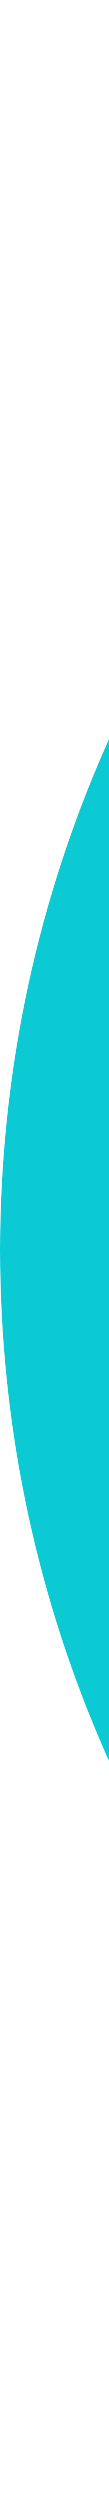
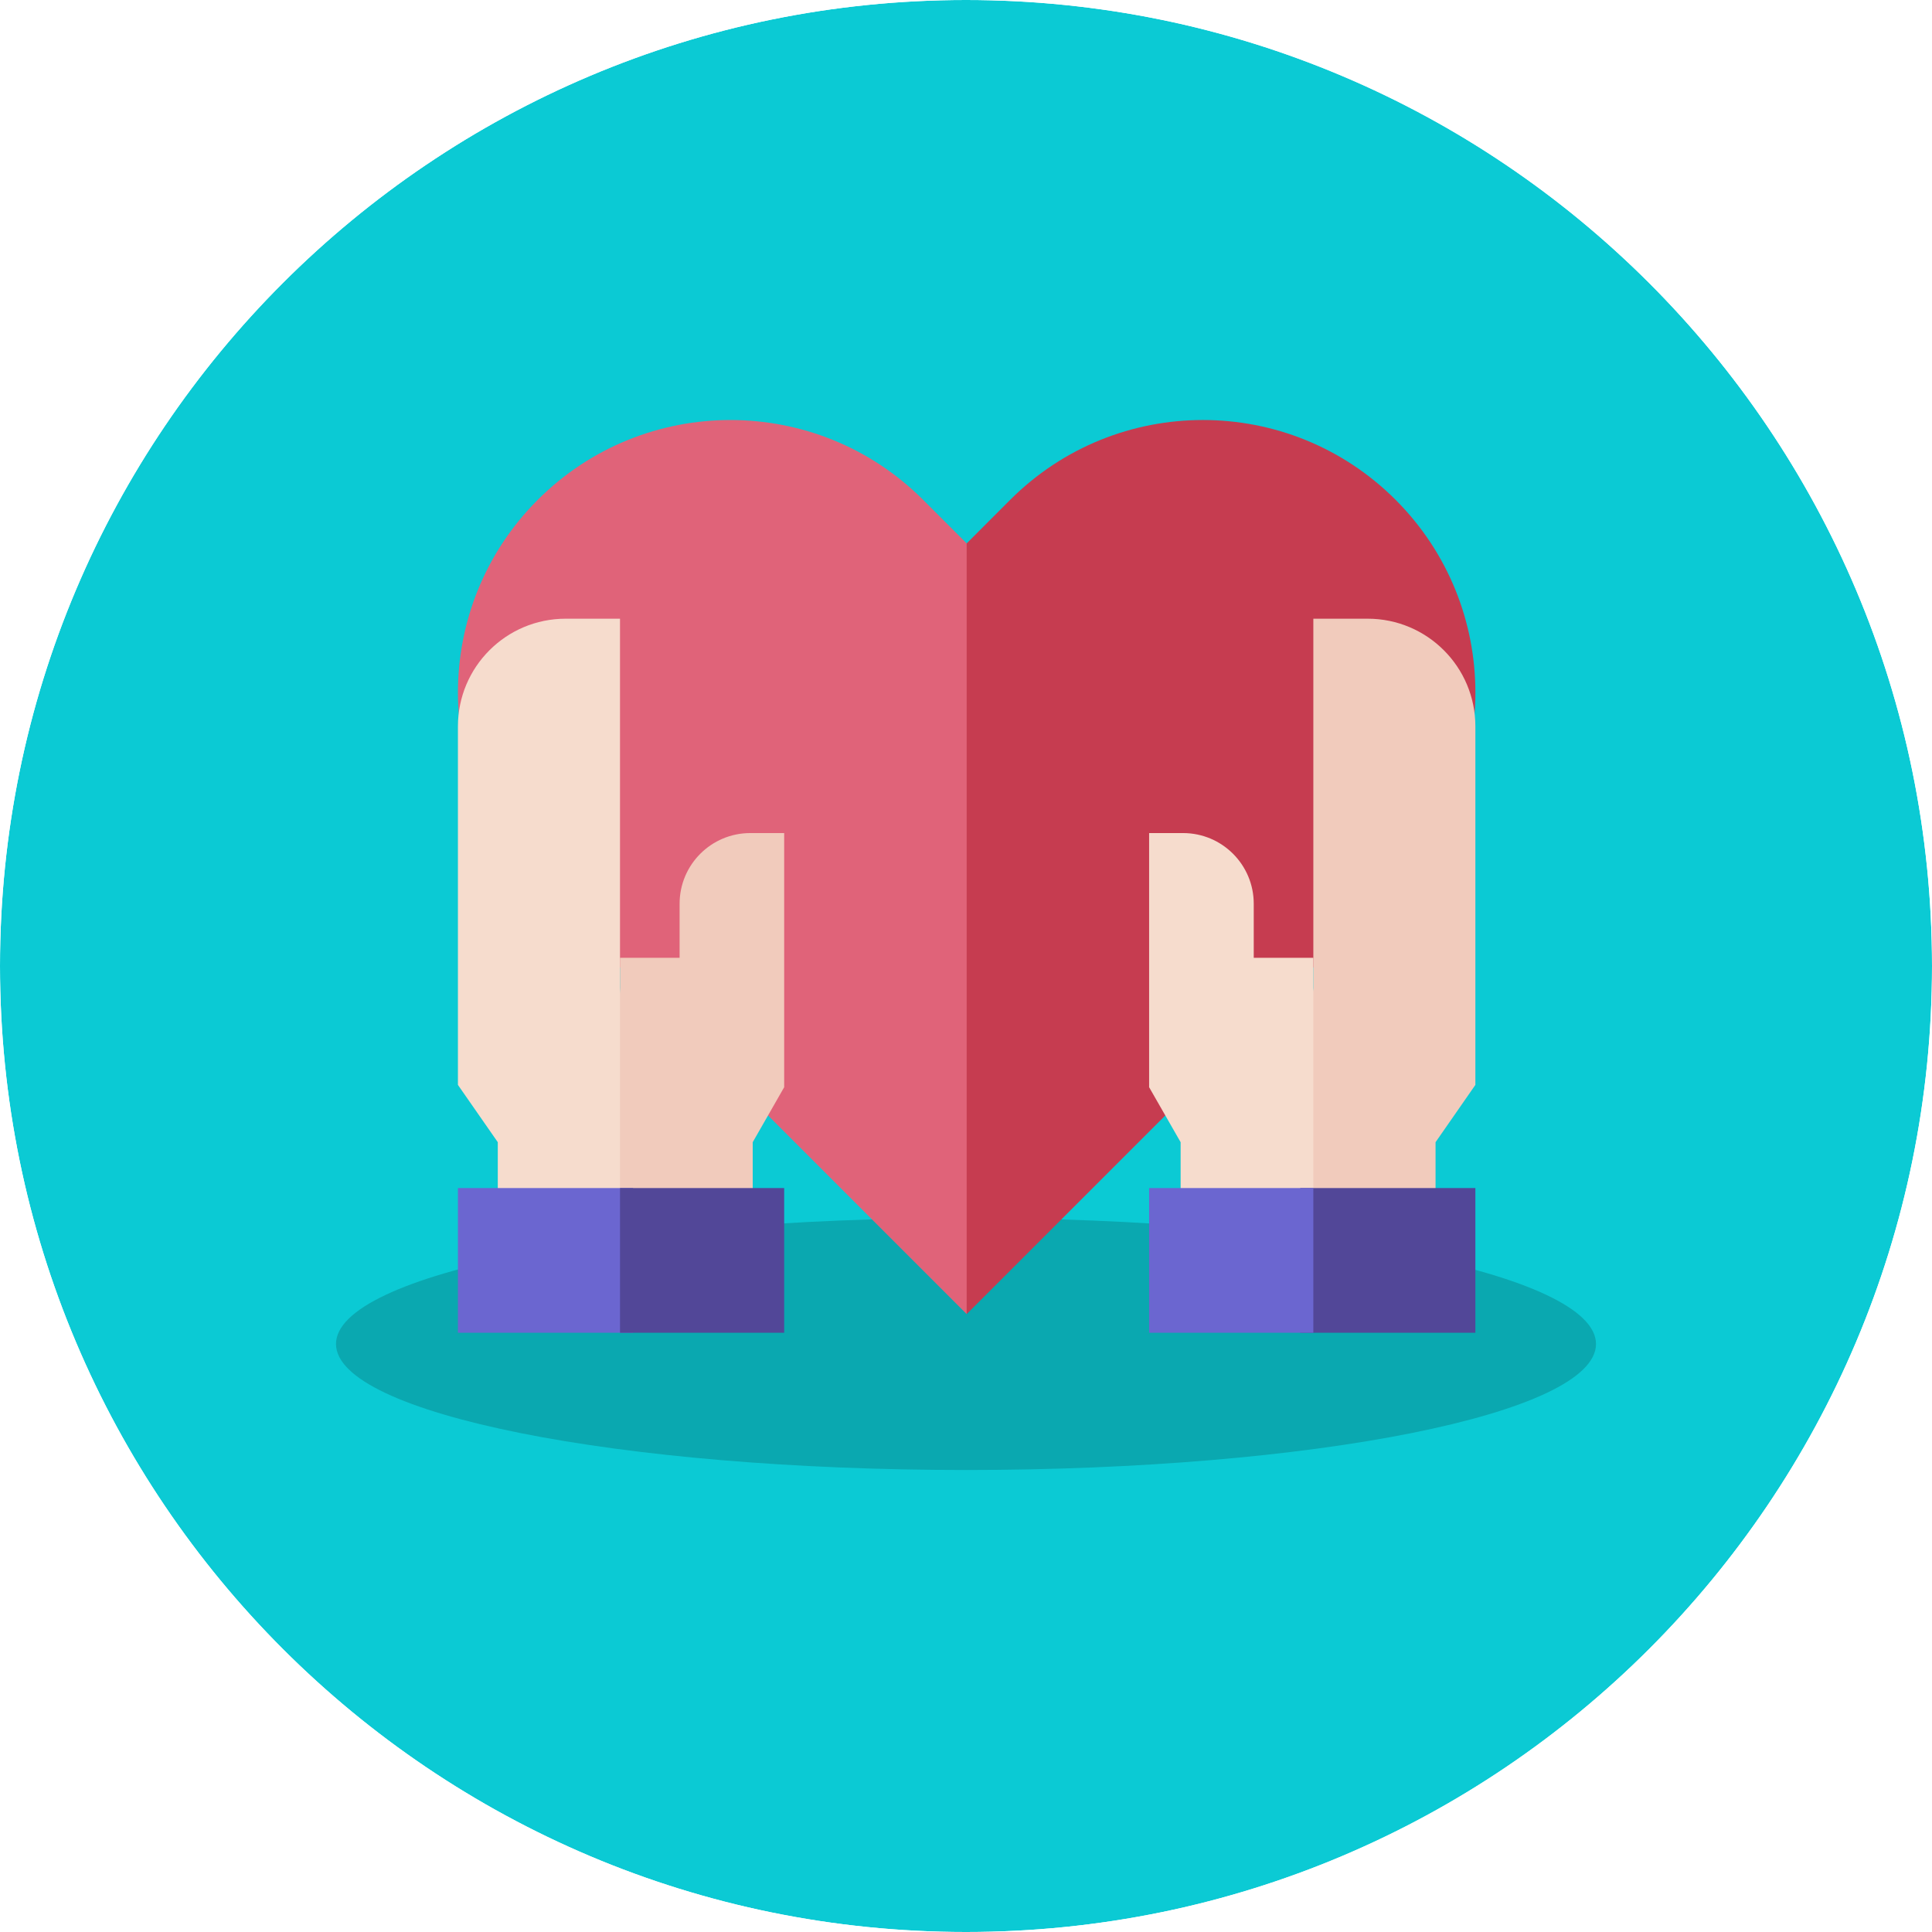
- <svg xmlns="http://www.w3.org/2000/svg" width="2" height="46" viewBox="0 0 2 46" fill="none">
+ <svg xmlns="http://www.w3.org/2000/svg" width="46" height="46" viewBox="0 0 46 46" fill="none">
  <mask id="mask0" mask-type="alpha" maskUnits="userSpaceOnUse" x="0" y="0" width="46" height="46">
    <circle cx="23" cy="23" r="23" fill="#0BCAD4" />
  </mask>
  <g mask="url(#mask0)">
    <circle cx="23" cy="23" r="23" fill="#0BCAD4" />
+     <ellipse cx="23" cy="32" rx="15" ry="3" fill="#0AA8B0" />
+     <path d="M21.979 11.901C19.445 9.367 15.337 9.367 12.803 11.901C10.27 14.435 10.27 18.542 12.803 21.076L13.841 22.113L23.016 31.288L23.689 21.103L23.016 12.938L21.979 11.901Z" fill="#E06379" />
+     <path d="M33.228 11.9C30.695 9.367 26.587 9.367 24.053 11.9L23.016 12.938V31.288L32.191 22.113L33.228 21.075C35.762 18.542 35.762 14.434 33.228 11.9Z" fill="#C63C50" />
+     <path d="M14.762 14.731H13.468C12.051 14.731 10.903 15.879 10.903 17.295V25.831L11.852 27.195V28.658H14.762L15.073 26.903L14.762 23.516V14.731Z" fill="#F6DCCD" />
+     <path d="M17.864 19.835C16.934 19.835 16.181 20.588 16.181 21.518V22.805H14.762V28.658H17.922V27.195L18.671 25.886V19.835H17.864Z" fill="#F1CBBC" />
+     <path d="M10.903 28.287H15.073V31.732H10.903V28.287Z" fill="#6B66D0" />
+     <path d="M14.762 28.287H18.671V31.732H14.762V28.287Z" fill="#524798" />
+     <path d="M31.27 14.731H32.564C33.98 14.731 35.128 15.879 35.128 17.295V25.831L34.18 27.195V28.658H31.27L30.958 26.903L31.27 23.516V14.731H31.27Z" fill="#F1CBBC" />
+     <path d="M28.168 19.835C29.097 19.835 29.851 20.588 29.851 21.518V22.805H31.27V28.658H28.11V27.195L27.36 25.886V19.835H28.168Z" fill="#F6DCCD" />
+     <path d="M30.958 28.287H35.128V31.732H30.958V28.287Z" fill="#524798" />
+     <path d="M27.36 28.287H31.27V31.732H27.36V28.287Z" fill="#6B66D0" />
  </g>
</svg>
